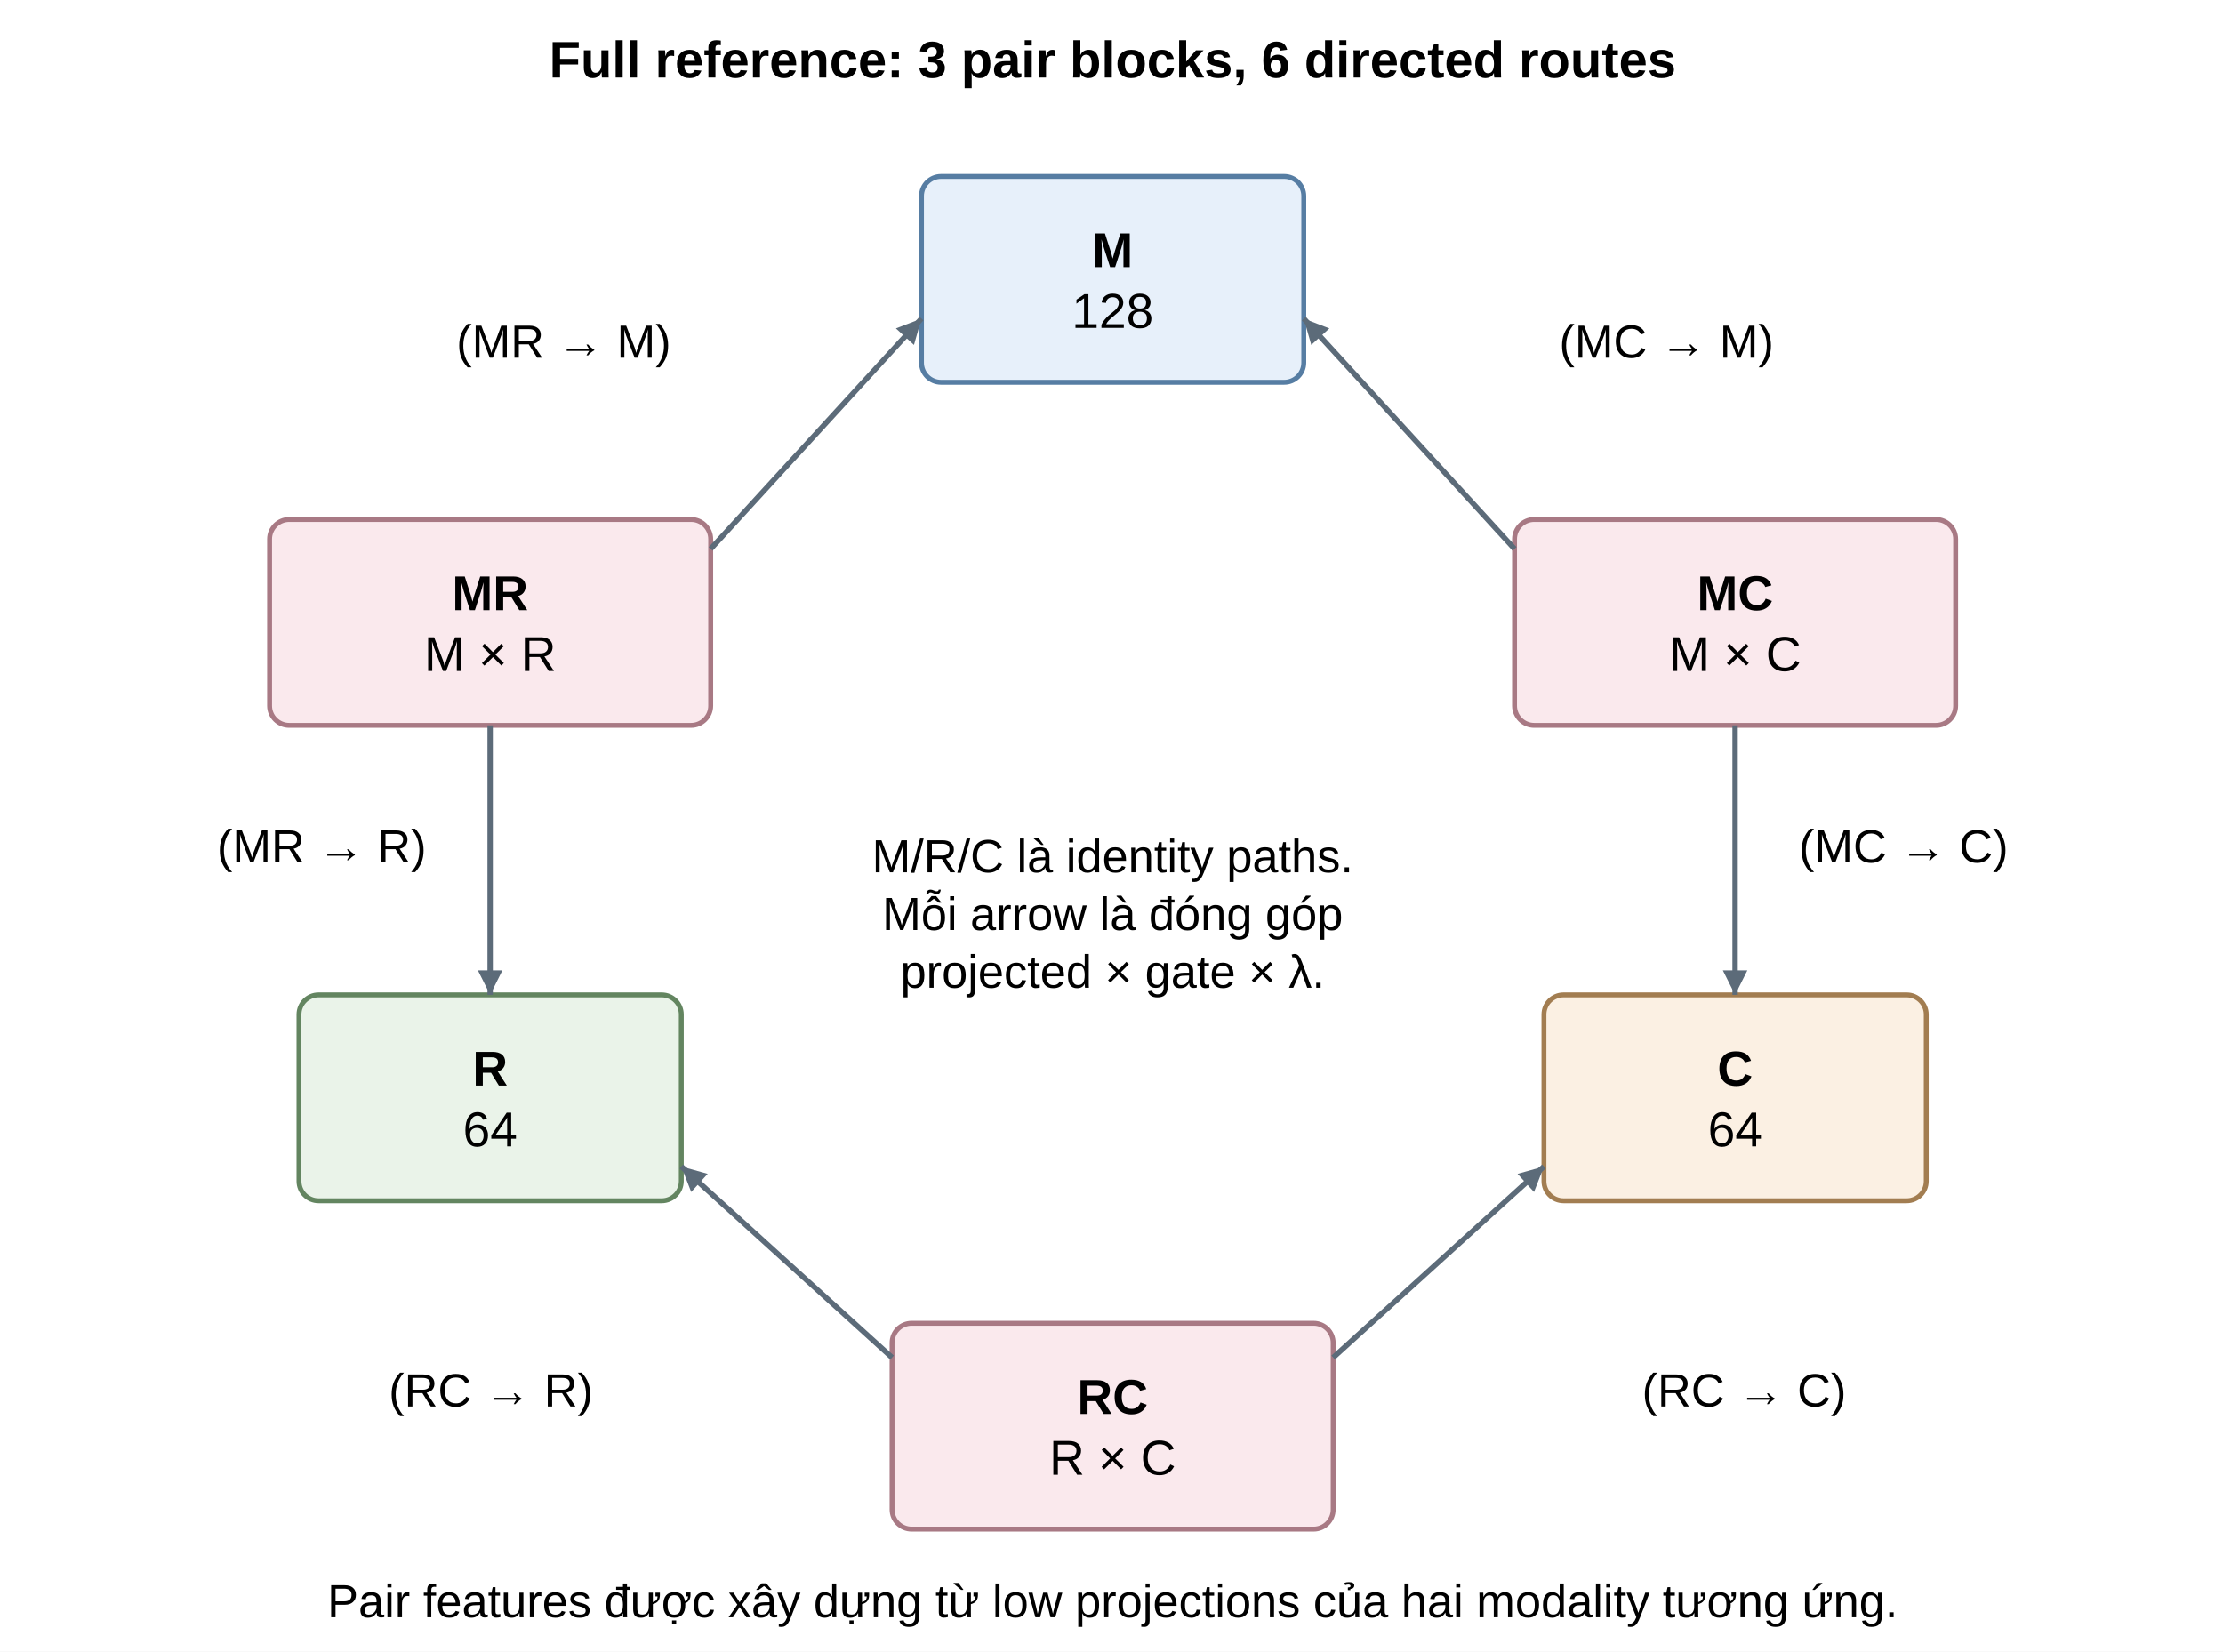
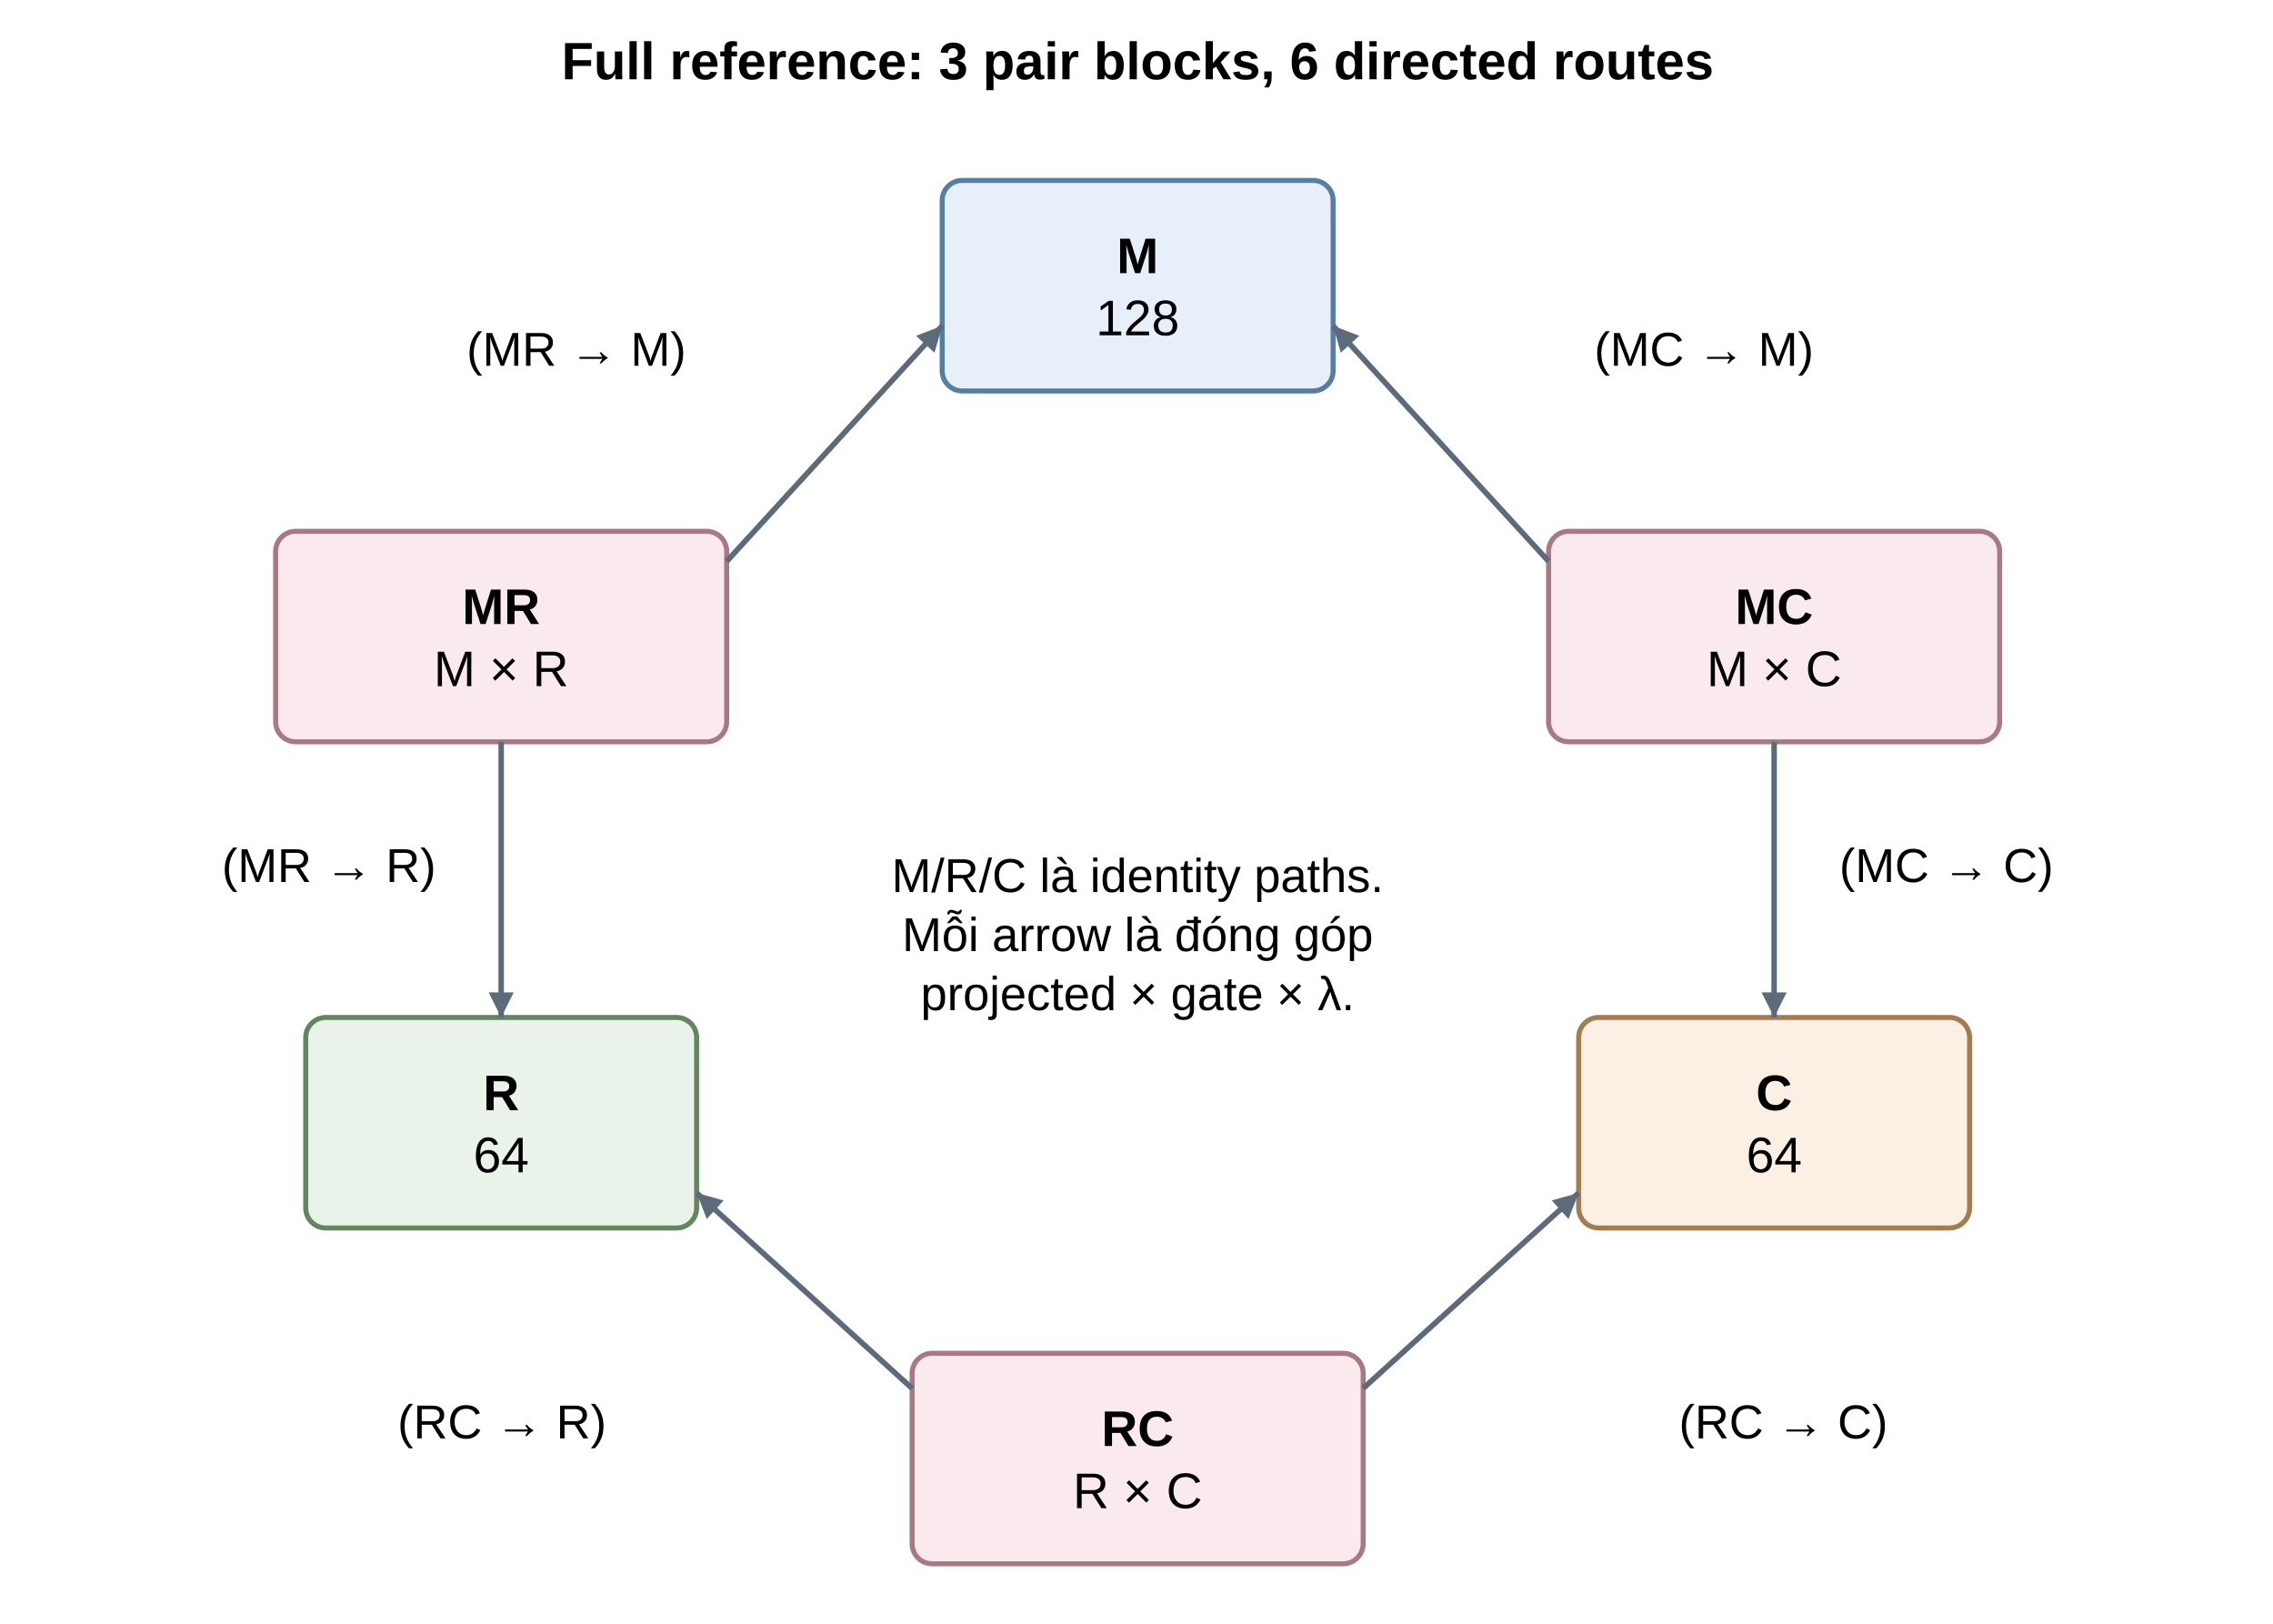
- <svg xmlns="http://www.w3.org/2000/svg" width="160mm" height="118.886mm" viewBox="0 0 453.543 337">
+ <svg xmlns="http://www.w3.org/2000/svg" width="160mm" height="114.300mm" viewBox="0 0 453.543 324">
  <rect width="100%" height="100%" fill="white" />
  <text x="227" y="15.82" font-family="Arial, DejaVu Sans, sans-serif" font-size="10.5" font-weight="700" text-anchor="middle" fill="#000000">Full reference: 3 pair blocks, 6 directed routes</text>
  <rect x="188" y="36" width="78" height="42" rx="4" fill="#E7F0FA" stroke="#567DA3" stroke-width="1" />
  <text x="227.0" y="54.5" font-family="Arial, DejaVu Sans, sans-serif" font-size="10" font-weight="700" text-anchor="middle" fill="#000000">M</text>
  <text x="227.0" y="66.9" font-family="Arial, DejaVu Sans, sans-serif" font-size="10" font-weight="400" text-anchor="middle" fill="#000000">128</text>
  <rect x="55" y="106" width="90" height="42" rx="4" fill="#FAE9ED" stroke="#A87984" stroke-width="1" />
  <text x="100.0" y="124.5" font-family="Arial, DejaVu Sans, sans-serif" font-size="10" font-weight="700" text-anchor="middle" fill="#000000">MR</text>
  <text x="100.0" y="136.9" font-family="Arial, DejaVu Sans, sans-serif" font-size="10" font-weight="400" text-anchor="middle" fill="#000000">M × R</text>
  <rect x="309" y="106" width="90" height="42" rx="4" fill="#FAE9ED" stroke="#A87984" stroke-width="1" />
  <text x="354.0" y="124.5" font-family="Arial, DejaVu Sans, sans-serif" font-size="10" font-weight="700" text-anchor="middle" fill="#000000">MC</text>
  <text x="354.0" y="136.9" font-family="Arial, DejaVu Sans, sans-serif" font-size="10" font-weight="400" text-anchor="middle" fill="#000000">M × C</text>
  <rect x="61" y="203" width="78" height="42" rx="4" fill="#EAF3E9" stroke="#638560" stroke-width="1" />
  <text x="100.0" y="221.5" font-family="Arial, DejaVu Sans, sans-serif" font-size="10" font-weight="700" text-anchor="middle" fill="#000000">R</text>
  <text x="100.0" y="233.9" font-family="Arial, DejaVu Sans, sans-serif" font-size="10" font-weight="400" text-anchor="middle" fill="#000000">64</text>
  <rect x="315" y="203" width="78" height="42" rx="4" fill="#FBF0E3" stroke="#A27D51" stroke-width="1" />
  <text x="354.0" y="221.5" font-family="Arial, DejaVu Sans, sans-serif" font-size="10" font-weight="700" text-anchor="middle" fill="#000000">C</text>
  <text x="354.0" y="233.9" font-family="Arial, DejaVu Sans, sans-serif" font-size="10" font-weight="400" text-anchor="middle" fill="#000000">64</text>
  <rect x="182" y="270" width="90" height="42" rx="4" fill="#FAE9ED" stroke="#A87984" stroke-width="1" />
  <text x="227.0" y="288.5" font-family="Arial, DejaVu Sans, sans-serif" font-size="10" font-weight="700" text-anchor="middle" fill="#000000">RC</text>
  <text x="227.0" y="300.9" font-family="Arial, DejaVu Sans, sans-serif" font-size="10" font-weight="400" text-anchor="middle" fill="#000000">R × C</text>
  <polyline points="145,112 188,65" fill="none" stroke="#5C6B79" stroke-width="1.1" stroke-linejoin="round" />
  <polygon points="188,65 182.78,67.001 186.469,70.377" fill="#5C6B79" />
  <polyline points="309,112 266,65" fill="none" stroke="#5C6B79" stroke-width="1.1" stroke-linejoin="round" />
  <polygon points="266,65 267.531,70.377 271.22,67.001" fill="#5C6B79" />
  <polyline points="100,148 100,203" fill="none" stroke="#5C6B79" stroke-width="1.1" stroke-linejoin="round" />
  <polygon points="100,203 102.5,198.0 97.5,198.0" fill="#5C6B79" />
  <polyline points="354,148 354,203" fill="none" stroke="#5C6B79" stroke-width="1.1" stroke-linejoin="round" />
  <polygon points="354,203 356.5,198.0 351.5,198.0" fill="#5C6B79" />
  <polyline points="182,277 139,238" fill="none" stroke="#5C6B79" stroke-width="1.1" stroke-linejoin="round" />
  <polygon points="139,238 141.024,243.211 144.383,239.507" fill="#5C6B79" />
  <polyline points="272,277 315,238" fill="none" stroke="#5C6B79" stroke-width="1.1" stroke-linejoin="round" />
  <polygon points="315,238 309.617,239.507 312.976,243.211" fill="#5C6B79" />
  <text x="115" y="72.98" font-family="Arial, DejaVu Sans, sans-serif" font-size="9.5" font-weight="400" text-anchor="middle" fill="#000000">(MR → M)</text>
  <text x="340" y="72.98" font-family="Arial, DejaVu Sans, sans-serif" font-size="9.5" font-weight="400" text-anchor="middle" fill="#000000">(MC → M)</text>
  <text x="87" y="175.98" font-family="Arial, DejaVu Sans, sans-serif" font-size="9.5" font-weight="400" text-anchor="end" fill="#000000">(MR → R)</text>
  <text x="367" y="175.98" font-family="Arial, DejaVu Sans, sans-serif" font-size="9.5" font-weight="400" text-anchor="start" fill="#000000">(MC → C)</text>
  <text x="121" y="286.98" font-family="Arial, DejaVu Sans, sans-serif" font-size="9.5" font-weight="400" text-anchor="end" fill="#000000">(RC → R)</text>
  <text x="335" y="286.98" font-family="Arial, DejaVu Sans, sans-serif" font-size="9.5" font-weight="400" text-anchor="start" fill="#000000">(RC → C)</text>
  <text x="227" y="177.98" font-family="Arial, DejaVu Sans, sans-serif" font-size="9.5" font-weight="400" text-anchor="middle" fill="#000000">M/R/C là identity paths.</text>
  <text x="227" y="189.76" font-family="Arial, DejaVu Sans, sans-serif" font-size="9.5" font-weight="400" text-anchor="middle" fill="#000000">Mỗi arrow là đóng góp</text>
  <text x="227" y="201.54" font-family="Arial, DejaVu Sans, sans-serif" font-size="9.5" font-weight="400" text-anchor="middle" fill="#000000">projected × gate × λ.</text>
-   <text x="227" y="329.98" font-family="Arial, DejaVu Sans, sans-serif" font-size="9.5" font-weight="400" text-anchor="middle" fill="#000000">Pair features được xây dựng từ low projections của hai modality tương ứng.</text>
</svg>
